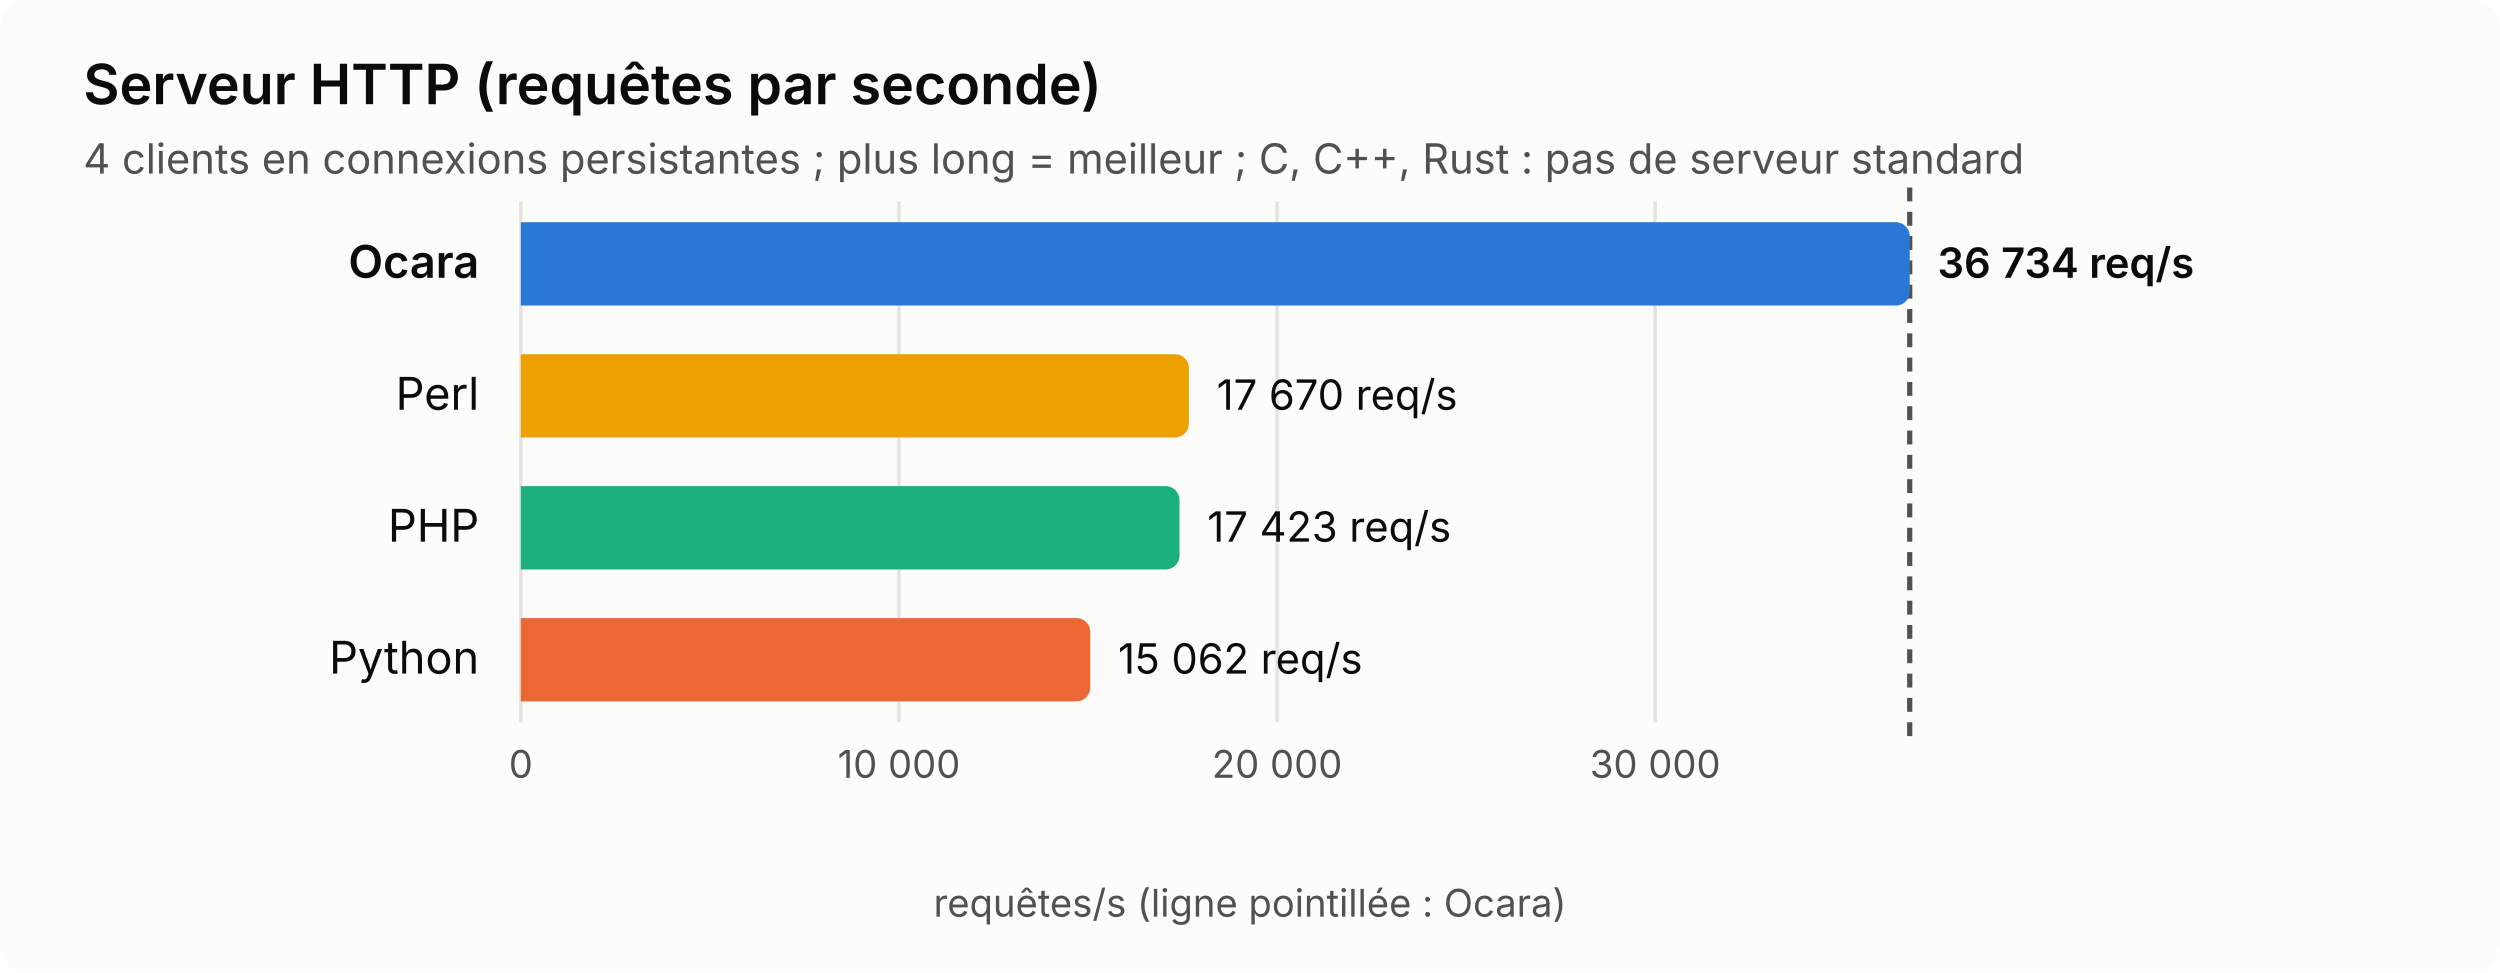
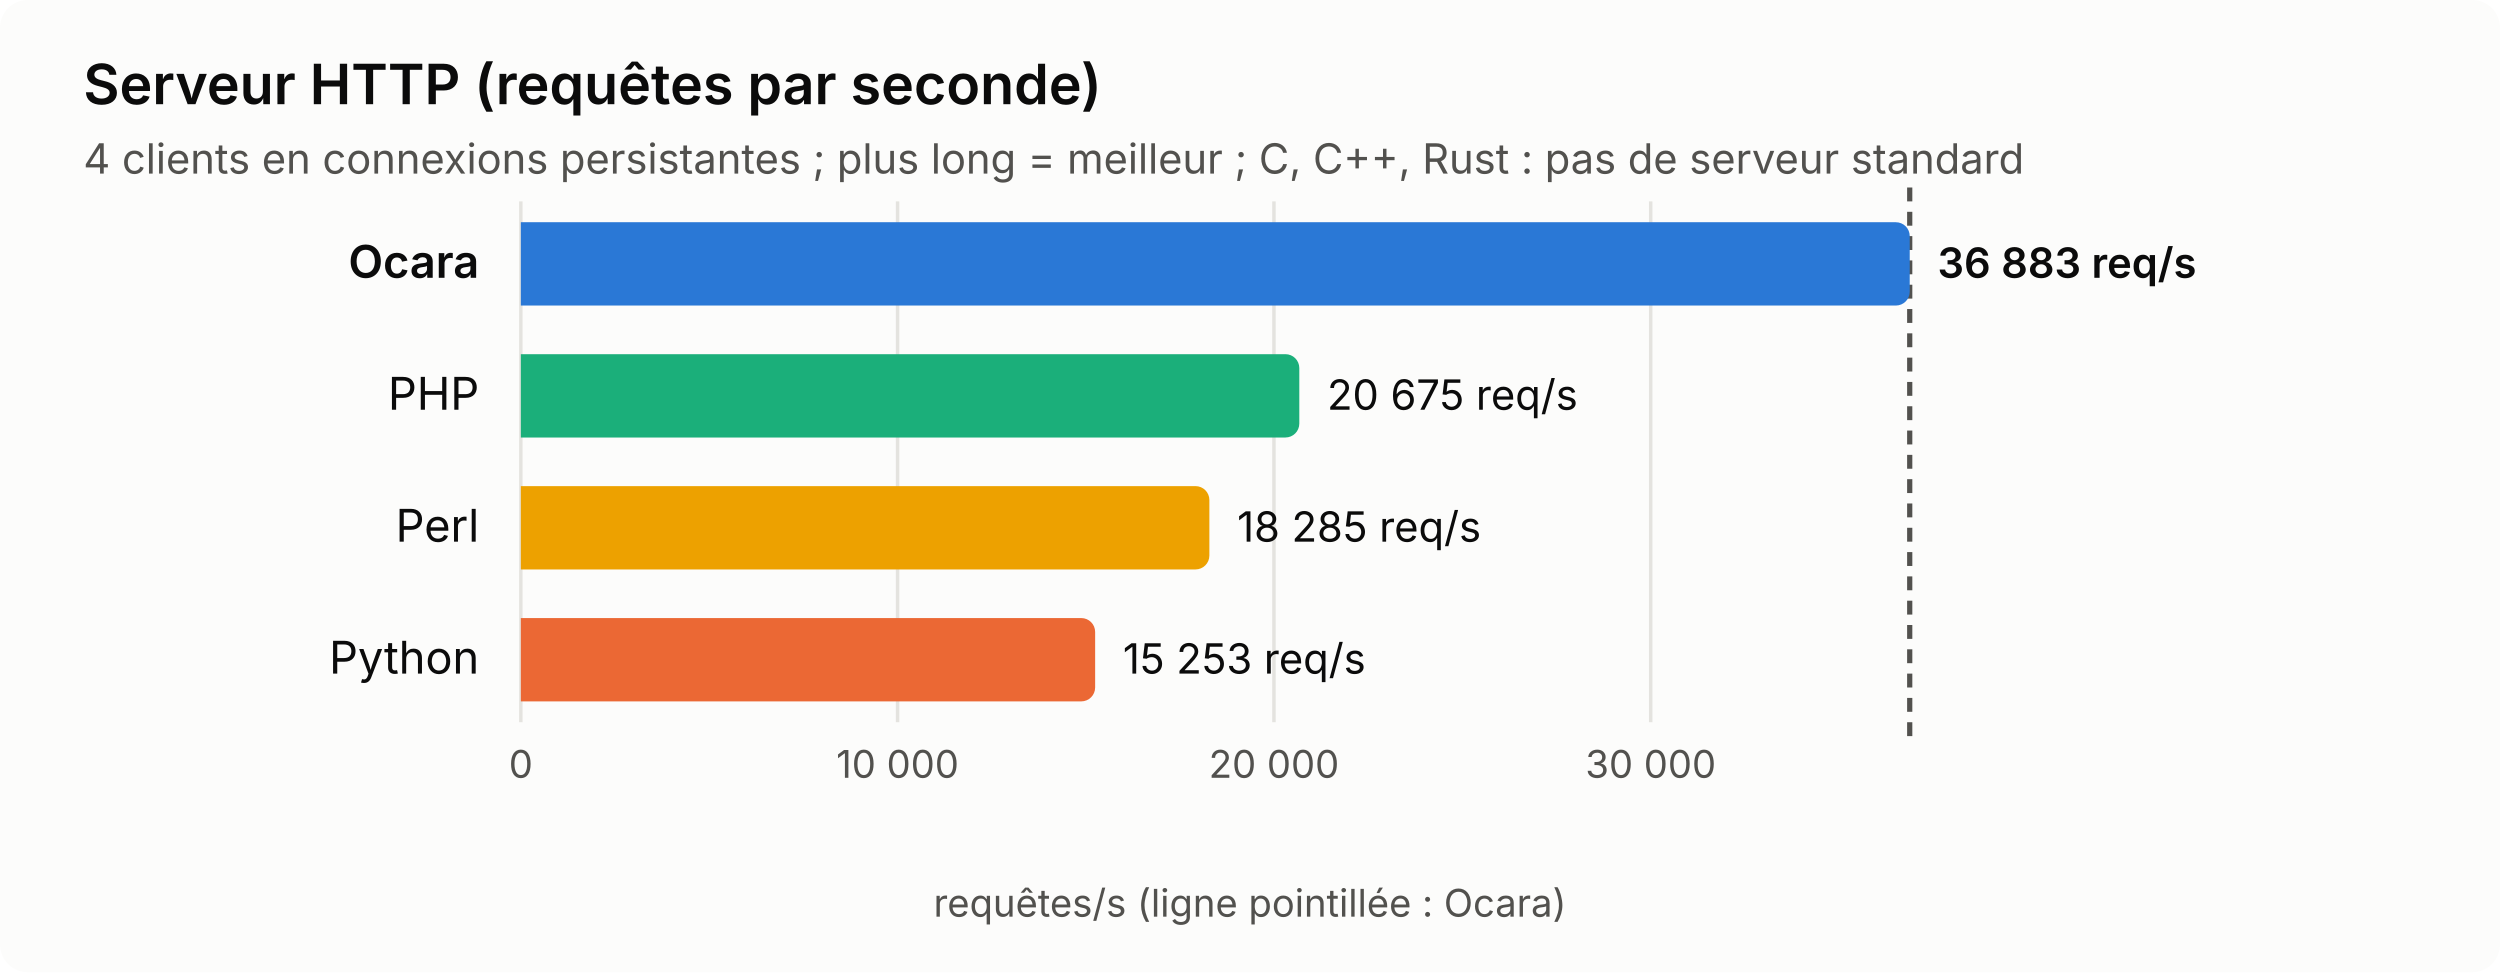
<svg xmlns="http://www.w3.org/2000/svg" viewBox="0 0 720 280" width="720" height="280" role="img" aria-labelledby="t d">
  <style>svg { font-family: system-ui, -apple-system, 'Segoe UI', sans-serif; } .surface { fill: #fcfcfb; } .ink { fill: #0b0b0b; } .ink2 { fill: #52514e; } .grid { stroke: #e4e3df; } .ref { stroke: #52514e; } .s0 { fill: #2a78d6; } .s1 { fill: #eb6834; } .s2 { fill: #1baf7a; } .s3 { fill: #eda100; } .s4 { fill: #e87ba4; } .s5 { fill: #008300; } .s6 { fill: #6250d6; } @media (prefers-color-scheme: dark) { .surface { fill: #1a1a19; } .ink { fill: #f0efec; } .ink2 { fill: #c3c2b7; } .grid { stroke: #3a3936; } .ref { stroke: #c3c2b7; } .s0 { fill: #3987e5; } .s1 { fill: #d95926; } .s2 { fill: #199e70; } .s3 { fill: #c98500; } .s4 { fill: #d55181; } .s5 { fill: #008300; } .s6 { fill: #9085e9; } }</style>
  <rect class="surface" width="720" height="280" rx="8" />
  <text class="ink" x="24" y="30" font-size="16" font-weight="600">Serveur HTTP (requêtes par seconde)</text>
  <text class="ink2" x="24" y="50" font-size="12">4 clients en connexions persistantes ; plus long = meilleur ; C, C++, Rust : pas de serveur standard</text>
  <line class="grid" x1="150.0" y1="58" x2="150.0" y2="208" stroke-width="1" />
  <text class="ink2" x="150.0" y="224" font-size="11" text-anchor="middle">0</text>
-   <line class="grid" x1="258.9" y1="58" x2="258.9" y2="208" stroke-width="1" />
-   <text class="ink2" x="258.9" y="224" font-size="11" text-anchor="middle">10 000</text>
-   <line class="grid" x1="367.8" y1="58" x2="367.8" y2="208" stroke-width="1" />
-   <text class="ink2" x="367.8" y="224" font-size="11" text-anchor="middle">20 000</text>
-   <line class="grid" x1="476.7" y1="58" x2="476.7" y2="208" stroke-width="1" />
-   <text class="ink2" x="476.7" y="224" font-size="11" text-anchor="middle">30 000</text>
+   <line class="grid" x1="258.5" y1="58" x2="258.5" y2="208" stroke-width="1" />
+   <text class="ink2" x="258.5" y="224" font-size="11" text-anchor="middle">10 000</text>
+   <line class="grid" x1="366.9" y1="58" x2="366.9" y2="208" stroke-width="1" />
+   <text class="ink2" x="366.9" y="224" font-size="11" text-anchor="middle">20 000</text>
+   <line class="grid" x1="475.4" y1="58" x2="475.4" y2="208" stroke-width="1" />
+   <text class="ink2" x="475.4" y="224" font-size="11" text-anchor="middle">30 000</text>
  <line class="ref" x1="550.0" y1="54" x2="550.0" y2="212" stroke-width="1.5" stroke-dasharray="4 3" />
  <text class="ink" x="138" y="80.0" font-size="13" text-anchor="end" font-weight="600">Ocara</text>
  <path class="s0" d="M150,64 h396.0 a4,4 0 0 1 4,4 v16 a4,4 0 0 1 -4,4 h-396.0 z" />
-   <text class="ink" x="558.0" y="80.0" font-size="12" font-weight="600">36 734 req/s</text>
-   <text class="ink" x="138" y="118.0" font-size="13" text-anchor="end">Perl</text>
-   <path class="s3" d="M150,102 h188.4 a4,4 0 0 1 4,4 v16 a4,4 0 0 1 -4,4 h-188.4 z" />
-   <text class="ink" x="350.4" y="118.0" font-size="12">17 670 req/s</text>
-   <text class="ink" x="138" y="156.0" font-size="13" text-anchor="end">PHP</text>
-   <path class="s2" d="M150,140 h185.7 a4,4 0 0 1 4,4 v16 a4,4 0 0 1 -4,4 h-185.7 z" />
-   <text class="ink" x="347.7" y="156.0" font-size="12">17 423 req/s</text>
+   <text class="ink" x="558.0" y="80.0" font-size="12" font-weight="600">36 883 req/s</text>
+   <text class="ink" x="138" y="118.0" font-size="13" text-anchor="end">PHP</text>
+   <path class="s2" d="M150,102 h220.2 a4,4 0 0 1 4,4 v16 a4,4 0 0 1 -4,4 h-220.2 z" />
+   <text class="ink" x="382.2" y="118.0" font-size="12">20 675 req/s</text>
+   <text class="ink" x="138" y="156.0" font-size="13" text-anchor="end">Perl</text>
+   <path class="s3" d="M150,140 h194.3 a4,4 0 0 1 4,4 v16 a4,4 0 0 1 -4,4 h-194.3 z" />
+   <text class="ink" x="356.3" y="156.0" font-size="12">18 285 req/s</text>
  <text class="ink" x="138" y="194.0" font-size="13" text-anchor="end">Python</text>
-   <path class="s1" d="M150,178 h160.0 a4,4 0 0 1 4,4 v16 a4,4 0 0 1 -4,4 h-160.0 z" />
-   <text class="ink" x="322.0" y="194.0" font-size="12">15 062 req/s</text>
+   <path class="s1" d="M150,178 h161.4 a4,4 0 0 1 4,4 v16 a4,4 0 0 1 -4,4 h-161.4 z" />
+   <text class="ink" x="323.4" y="194.0" font-size="12">15 253 req/s</text>
  <text class="ink2" x="360.0" y="264" font-size="11" text-anchor="middle">requêtes/s (ligne pointillée : Ocara)</text>
</svg>
